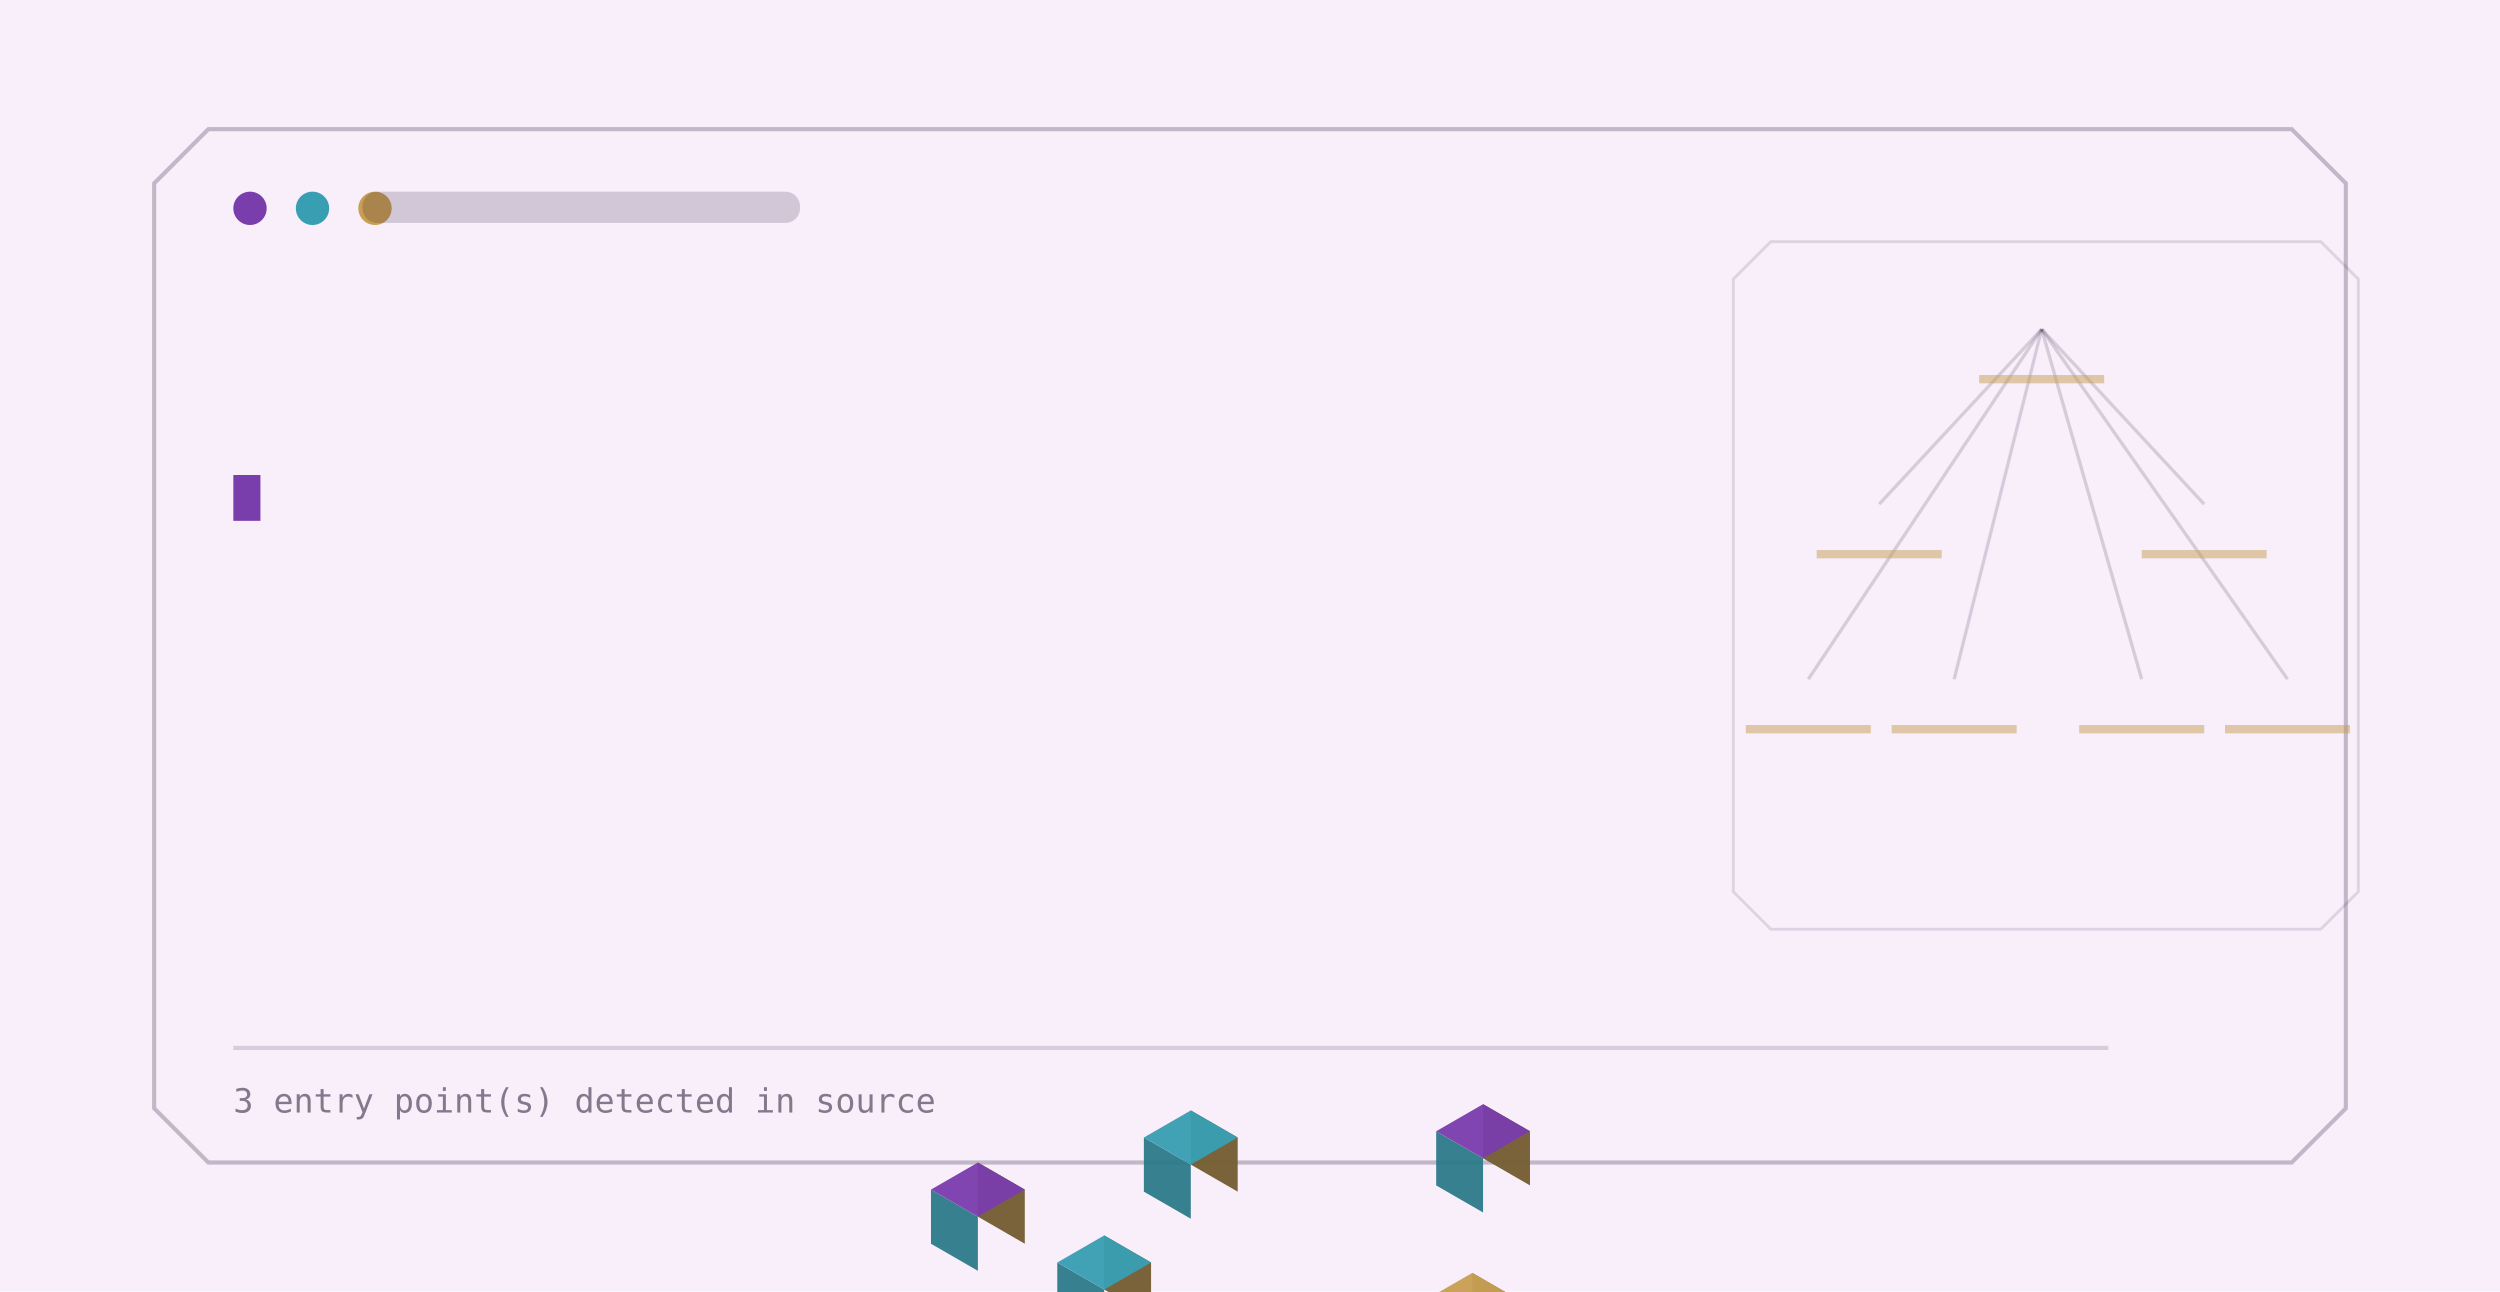
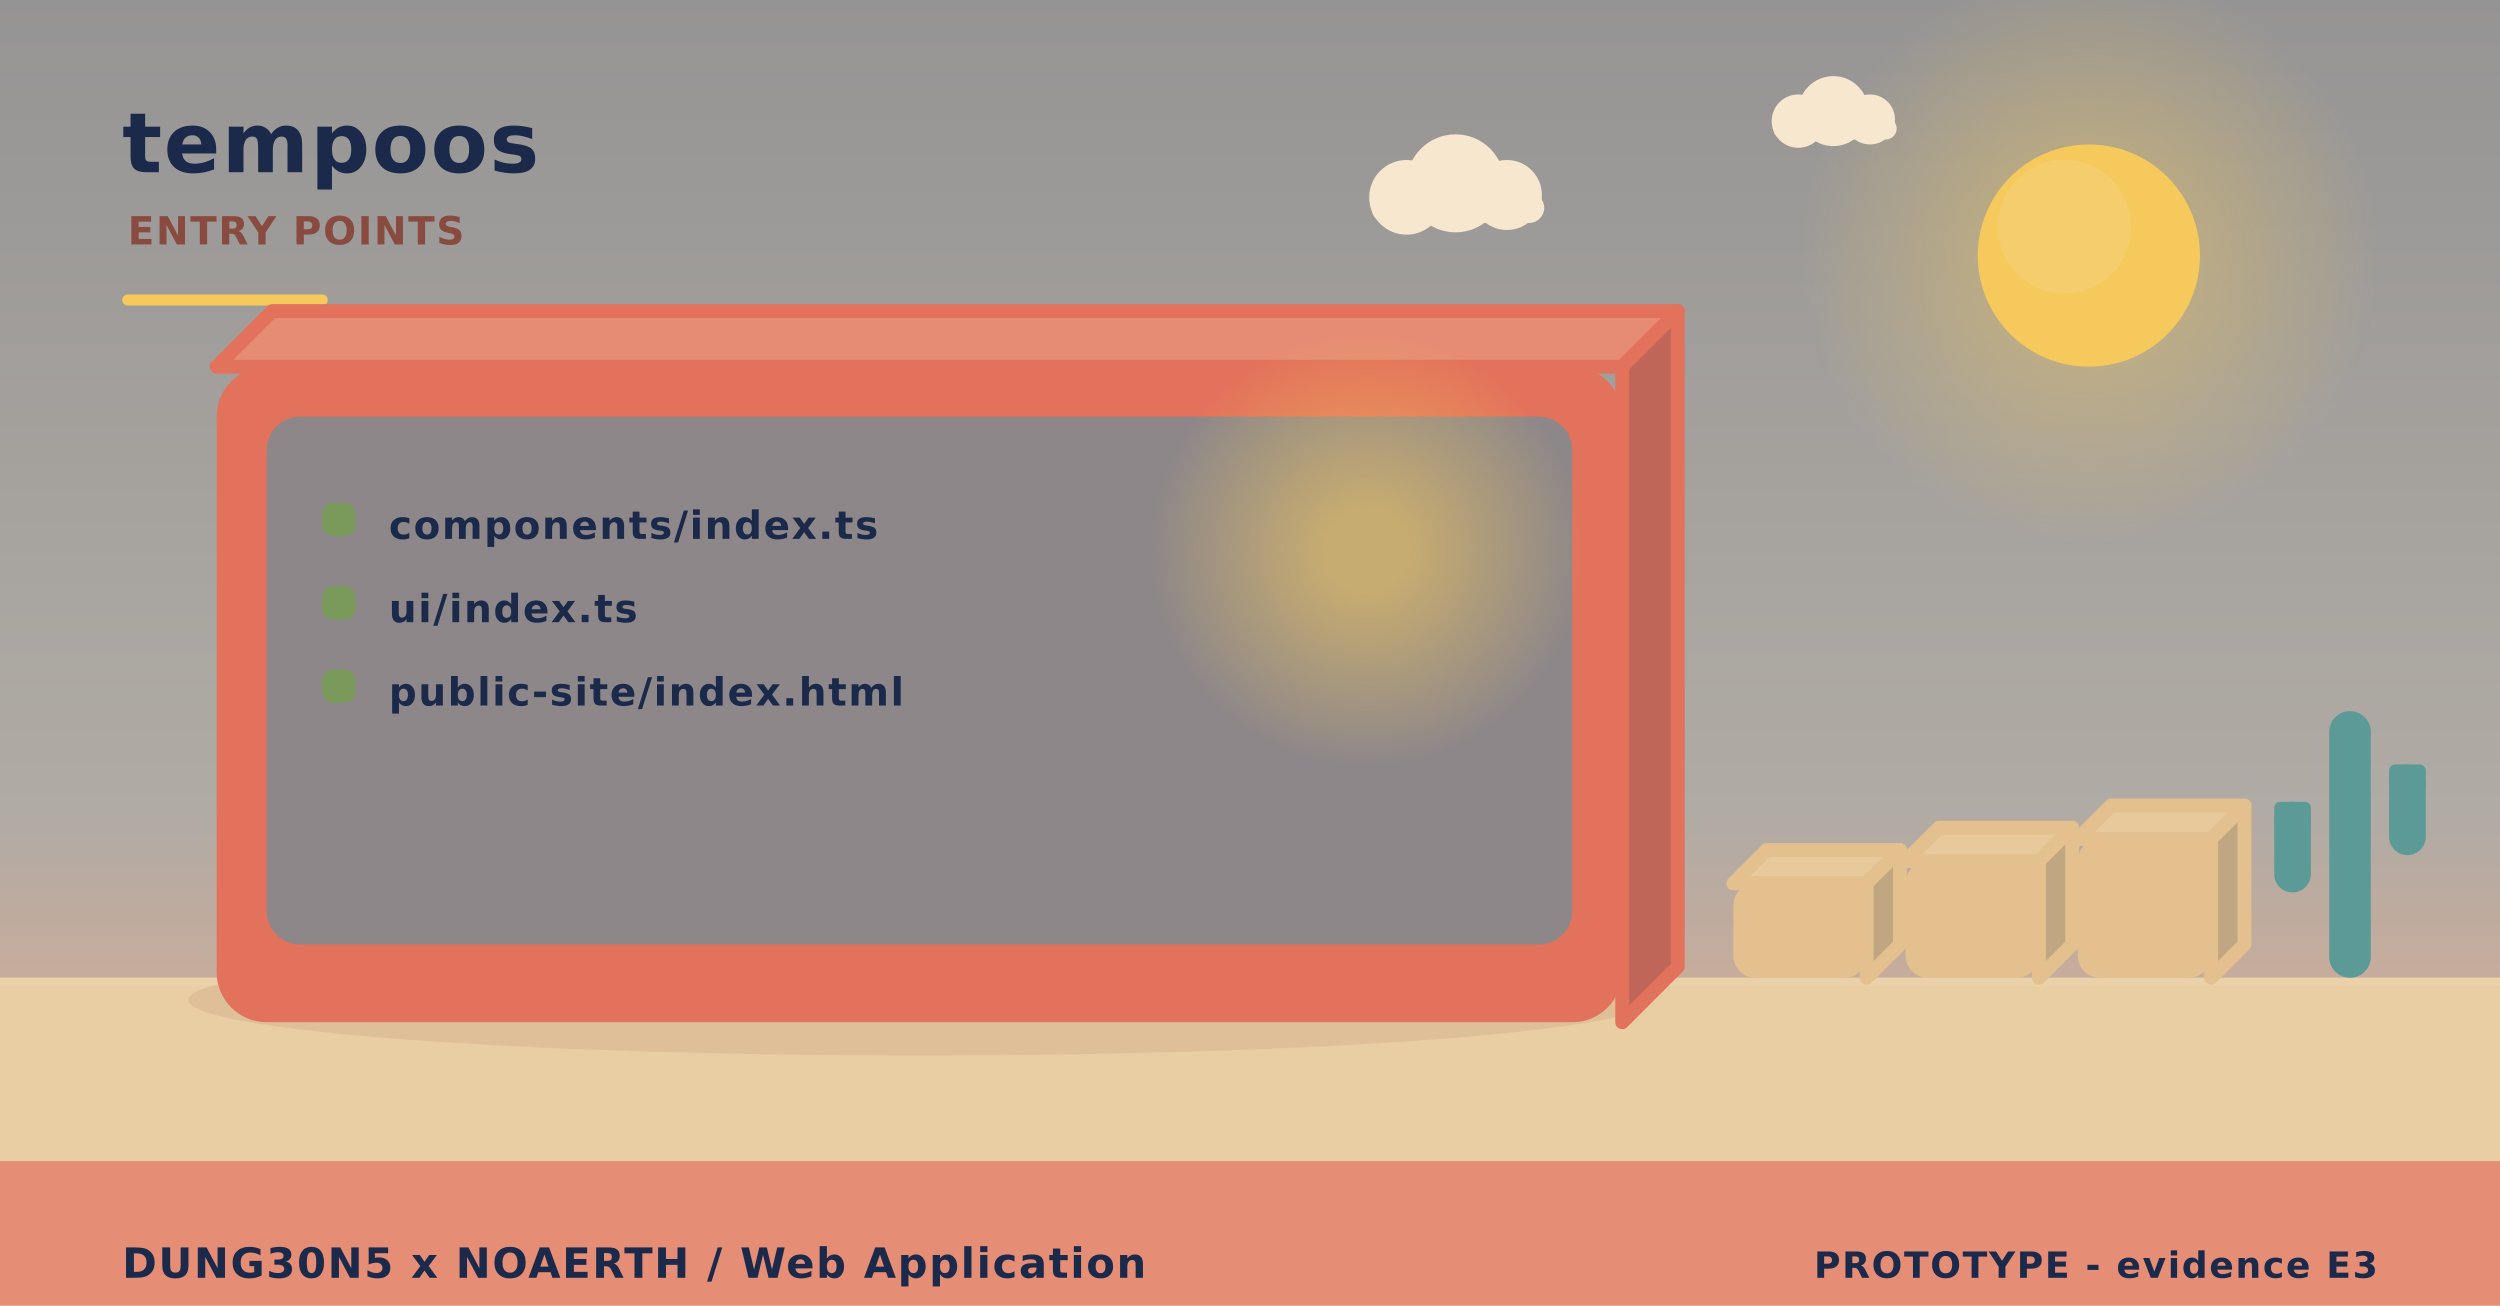
- <svg xmlns="http://www.w3.org/2000/svg" viewBox="0 0 1200 620" width="1200" height="620" role="img" aria-label="tempoos command surface">
-   <rect width="1200" height="620" fill="#f8effb" />
-   <defs>
-     <linearGradient id="gt" x1="0" y1="0" x2="1" y2="1">
-       <stop offset="0%" stop-color="#7a3dac" />
-       <stop offset="100%" stop-color="#389eb2" />
-     </linearGradient>
-   </defs>
-   <path d="M100.00,62.00 H1100.00 L1126.00,88.00 V532.00 L1100.00,558.00 H100.00 L74.00,532.00 V88.00 Z" fill="none" stroke="rgba(37,22,52,0.300)" stroke-width="2.00" opacity="0.85" />
-   <circle cx="120.00" cy="100.00" r="8.00" fill="#7a3dac" opacity="1.00" />
-   <circle cx="150.00" cy="100.00" r="8.00" fill="#389eb2" opacity="1.00" />
-   <circle cx="180.00" cy="100.00" r="8.00" fill="#c79e52" opacity="1.00" />
-   <rect x="174.00" y="92.00" width="210.00" height="15.00" rx="7.00" fill="rgba(37,22,52,0.180)" opacity="1.00" />
-   <text x="112" y="148" font-family="ui-monospace,SFMono-Regular,Menlo,monospace" font-size="21" fill="rgba(37,22,52,0.800)" opacity="0">components/index.ts<animate attributeName="opacity" values="0;1;1;0" dur="1.5s" begin="0.0s" repeatCount="indefinite" />
-   </text>
-   <text x="112" y="182" font-family="ui-monospace,SFMono-Regular,Menlo,monospace" font-size="21" fill="rgba(37,22,52,0.800)" opacity="0">ui/index.ts<animate attributeName="opacity" values="0;1;1;0" dur="1.5s" begin="1.5s" repeatCount="indefinite" />
-   </text>
-   <text x="112" y="216" font-family="ui-monospace,SFMono-Regular,Menlo,monospace" font-size="21" fill="rgba(37,22,52,0.800)" opacity="0">public-site/index.html<animate attributeName="opacity" values="0;1;1;0" dur="1.5s" begin="3.0s" repeatCount="indefinite" />
-   </text>
-   <rect x="112" y="228" width="13" height="22" fill="#7a3dac">
-     <animate attributeName="opacity" values="1;0;1" dur="1.05s" begin="0s" repeatCount="indefinite" />
-   </rect>
-   <path d="M850.00,116.00 H1114.00 L1132.00,134.00 V428.00 L1114.00,446.00 H850.00 L832.00,428.00 V134.00 Z" fill="none" stroke="rgba(37,22,52,0.180)" stroke-width="1.40" opacity="0.70" />
-   <line x1="980.00" y1="158.00" x2="902.00" y2="242.00" stroke="rgba(37,22,52,0.300)" stroke-width="1.60" opacity="0.55" />
-   <line x1="980.00" y1="158.00" x2="1058.00" y2="242.00" stroke="rgba(37,22,52,0.300)" stroke-width="1.60" opacity="0.55" />
-   <line x1="980.00" y1="158.00" x2="868.00" y2="326.00" stroke="rgba(37,22,52,0.300)" stroke-width="1.60" opacity="0.55" />
-   <line x1="980.00" y1="158.00" x2="938.00" y2="326.00" stroke="rgba(37,22,52,0.300)" stroke-width="1.60" opacity="0.55" />
-   <line x1="980.00" y1="158.00" x2="1028.00" y2="326.00" stroke="rgba(37,22,52,0.300)" stroke-width="1.60" opacity="0.55" />
-   <line x1="980.00" y1="158.00" x2="1098.00" y2="326.00" stroke="rgba(37,22,52,0.300)" stroke-width="1.60" opacity="0.55" />
-   <polygon points="711.87,556.00 734.39,569.00 734.39,543.00 711.87,530.00" fill="#735c30" opacity="0.95" />
-   <polygon points="689.36,569.00 711.87,582.00 711.87,556.00 689.36,543.00" fill="#2c7b8b" opacity="0.95" />
-   <polygon points="711.87,530.00 734.39,543.00 711.87,556.00 689.36,543.00" fill="#7a3dac" opacity="0.95" />
+ <svg xmlns="http://www.w3.org/2000/svg" width="900" height="470" viewBox="0 0 900 470" role="img" aria-label="tempoos - how it is operated">
+   <linearGradient id="skyt" x1="0" y1="0" x2="0" y2="1">
+     <stop offset="0" stop-color="#959494" />
+     <stop offset="0.62" stop-color="#b0aba4" />
+     <stop offset="1" stop-color="#f3ad8a" />
+   </linearGradient>
+   <rect width="900" height="470" fill="url(#skyt)" />
+   <radialGradient id="sunt">
+     <stop offset="0.35" stop-color="#f5c95c" stop-opacity="0.34" />
+     <stop offset="1" stop-color="#f5c95c" stop-opacity="0" />
+   </radialGradient>
+   <circle cx="752" cy="92" r="104" fill="url(#sunt)" />
+   <circle cx="752" cy="92" r="40" fill="#f5c95c" />
+   <circle cx="743.2" cy="81.6" r="24" fill="#f5d27e" opacity="0.5" />
  <g>
-     <rect x="950.00" y="180.00" width="60.00" height="4.00" rx="0.00" fill="rgba(199,158,82,0.500)" opacity="1.00" />
-     <animate attributeName="opacity" values="0.25;1.0;0.25" dur="9.6s" begin="0.0s" repeatCount="indefinite" />
+     <circle cx="524" cy="66" r="17.64" fill="#f6e7ce" />
+     <circle cx="506.36" cy="71.04" r="13.44" fill="#f6e7ce" />
+     <circle cx="542.48" cy="70.2" r="12.6" fill="#f6e7ce" />
+     <rect x="493.76" y="69.36" width="62.16" height="10.92" rx="5.46" fill="#f6e7ce" />
+     <animateTransform attributeName="transform" type="translate" values="0 0;24 0;0 0" dur="36s" begin="0s" repeatCount="indefinite" />
  </g>
-   <polygon points="571.58,559.00 594.09,572.00 594.09,546.00 571.58,533.00" fill="#735c30" opacity="0.95" />
-   <polygon points="549.06,572.00 571.58,585.00 571.58,559.00 549.06,546.00" fill="#2c7b8b" opacity="0.95" />
-   <polygon points="571.58,533.00 594.09,546.00 571.58,559.00 549.06,546.00" fill="#389eb2" opacity="0.95" />
  <g>
-     <rect x="872.00" y="264.00" width="60.00" height="4.00" rx="0.00" fill="rgba(199,158,82,0.500)" opacity="1.00" />
-     <animate attributeName="opacity" values="0.25;1.0;0.25" dur="9.6s" begin="0.4s" repeatCount="indefinite" />
+     <circle cx="660" cy="40" r="12.6" fill="#f6e7ce" />
+     <circle cx="647.4" cy="43.6" r="9.6" fill="#f6e7ce" />
+     <circle cx="673.2" cy="43" r="9" fill="#f6e7ce" />
+     <rect x="638.4" y="42.4" width="44.4" height="7.8" rx="3.9" fill="#f6e7ce" />
+     <animateTransform attributeName="transform" type="translate" values="0 0;-18 0;0 0" dur="46s" begin="3s" repeatCount="indefinite" />
  </g>
-   <polygon points="706.68,637.00 729.19,650.00 729.19,624.00 706.68,611.00" fill="#735c30" opacity="0.95" />
-   <polygon points="684.16,650.00 706.68,663.00 706.68,637.00 684.16,624.00" fill="#2c7b8b" opacity="0.95" />
-   <polygon points="706.68,611.00 729.19,624.00 706.68,637.00 684.16,624.00" fill="#c79e52" opacity="0.95" />
+   <rect x="0" y="352" width="900" height="118" fill="#e9cda3" />
+   <rect x="0" y="352" width="900" height="3" fill="#ebd1a9" />
+   <text x="44" y="62" font-family="Verdana,DejaVu Sans,sans-serif" font-size="30" font-weight="700" letter-spacing="0.6" fill="#1b2a4a" text-anchor="start">tempoos</text>
+   <text x="46" y="88" font-family="Verdana,DejaVu Sans,sans-serif" font-size="14" font-weight="700" letter-spacing="0.6" fill="#894b3f" text-anchor="start">ENTRY POINTS</text>
+   <rect x="44" y="106" width="74" height="4" rx="2" fill="#f5c95c" />
+   <ellipse cx="331" cy="360" rx="263.2" ry="20" fill="rgba(138,90,68,0.11)" />
+   <path d="M78,132 L584,132 L604,112 L98,112 Z" fill="#e68c74" stroke="#e2725b" stroke-width="5" stroke-linejoin="round" />
+   <path d="M584,132 L604,112 L604,348 L584,368 Z" fill="#c06658" stroke="#e2725b" stroke-width="5" stroke-linejoin="round" />
+   <rect x="78" y="132" width="506" height="236" rx="18" fill="#e2725b" />
+   <rect x="96" y="150" width="470" height="190" rx="12" fill="#88888c" opacity="0.94" />
+   <radialGradient id="lamp34216">
+     <stop offset="0.2" stop-color="#f5c95c" stop-opacity="0.55" />
+     <stop offset="1" stop-color="#f5c95c" stop-opacity="0" />
+   </radialGradient>
+   <circle cx="492" cy="198" r="78" fill="url(#lamp34216)" />
+   <rect x="116" y="181" width="12" height="12" rx="4" fill="#7a9a5c" />
  <g>
-     <rect x="1028.00" y="264.00" width="60.00" height="4.00" rx="0.00" fill="rgba(199,158,82,0.500)" opacity="1.00" />
-     <animate attributeName="opacity" values="0.25;1.0;0.25" dur="9.6s" begin="0.8s" repeatCount="indefinite" />
+     <text x="140" y="194" font-family="Verdana,DejaVu Sans,sans-serif" font-size="14" font-weight="700" letter-spacing="0.6" fill="#1b2a4a" text-anchor="start">components/index.ts</text>
+     <animateTransform attributeName="transform" type="translate" values="0 10;0 0" dur="0.7s" begin="0.4s" fill="freeze" />
  </g>
-   <polygon points="469.39,584.00 491.90,597.00 491.90,571.00 469.39,558.00" fill="#735c30" opacity="0.95" />
-   <polygon points="446.87,597.00 469.39,610.00 469.39,584.00 446.87,571.00" fill="#2c7b8b" opacity="0.95" />
-   <polygon points="469.39,558.00 491.90,571.00 469.39,584.00 446.87,571.00" fill="#7a3dac" opacity="0.95" />
+   <rect x="116" y="211" width="12" height="12" rx="4" fill="#7a9a5c" />
  <g>
-     <rect x="838.00" y="348.00" width="60.00" height="4.00" rx="0.00" fill="rgba(199,158,82,0.500)" opacity="1.00" />
-     <animate attributeName="opacity" values="0.25;1.0;0.25" dur="9.6s" begin="1.2s" repeatCount="indefinite" />
+     <text x="140" y="224" font-family="Verdana,DejaVu Sans,sans-serif" font-size="14" font-weight="700" letter-spacing="0.6" fill="#1b2a4a" text-anchor="start">ui/index.ts</text>
+     <animateTransform attributeName="transform" type="translate" values="0 10;0 0" dur="0.7s" begin="0.7s" fill="freeze" />
  </g>
-   <polygon points="530.01,619.00 552.52,632.00 552.52,606.00 530.01,593.00" fill="#735c30" opacity="0.95" />
-   <polygon points="507.49,632.00 530.01,645.00 530.01,619.00 507.49,606.00" fill="#2c7b8b" opacity="0.95" />
-   <polygon points="530.01,593.00 552.52,606.00 530.01,619.00 507.49,606.00" fill="#389eb2" opacity="0.95" />
+   <rect x="116" y="241" width="12" height="12" rx="4" fill="#7a9a5c" />
  <g>
-     <rect x="908.00" y="348.00" width="60.00" height="4.00" rx="0.00" fill="rgba(199,158,82,0.500)" opacity="1.00" />
-     <animate attributeName="opacity" values="0.25;1.0;0.25" dur="9.6s" begin="1.6s" repeatCount="indefinite" />
+     <text x="140" y="254" font-family="Verdana,DejaVu Sans,sans-serif" font-size="14" font-weight="700" letter-spacing="0.6" fill="#1b2a4a" text-anchor="start">public-site/index.html</text>
+     <animateTransform attributeName="transform" type="translate" values="0 10;0 0" dur="0.7s" begin="1s" fill="freeze" />
  </g>
-   <polygon points="607.95,664.00 630.47,677.00 630.47,651.00 607.95,638.00" fill="#735c30" opacity="0.95" />
-   <polygon points="585.43,677.00 607.95,690.00 607.95,664.00 585.43,651.00" fill="#2c7b8b" opacity="0.95" />
-   <polygon points="607.95,638.00 630.47,651.00 607.95,664.00 585.43,651.00" fill="#c79e52" opacity="0.95" />
-   <g>
-     <rect x="998.00" y="348.00" width="60.00" height="4.00" rx="0.00" fill="rgba(199,158,82,0.500)" opacity="1.00" />
-     <animate attributeName="opacity" values="0.25;1.0;0.25" dur="9.6s" begin="2.0s" repeatCount="indefinite" />
-   </g>
-   <polygon points="668.57,699.00 691.09,712.00 691.09,686.00 668.57,673.00" fill="#735c30" opacity="0.95" />
-   <polygon points="646.05,712.00 668.57,725.00 668.57,699.00 646.05,686.00" fill="#2c7b8b" opacity="0.95" />
-   <polygon points="668.57,673.00 691.09,686.00 668.57,699.00 646.05,686.00" fill="#7a3dac" opacity="0.95" />
-   <g>
-     <rect x="1068.00" y="348.00" width="60.00" height="4.00" rx="0.00" fill="rgba(199,158,82,0.500)" opacity="1.00" />
-     <animate attributeName="opacity" values="0.25;1.0;0.25" dur="9.6s" begin="2.4s" repeatCount="indefinite" />
-   </g>
-   <rect x="112.00" y="502.00" width="900.00" height="2.00" rx="0.00" fill="rgba(37,22,52,0.160)" opacity="1.00" />
-   <text x="112" y="534" font-family="ui-monospace,Menlo,monospace" font-size="16" fill="rgba(37,22,52,0.550)">3 entry point(s) detected in source</text>
+   <path d="M624,318 L672,318 L684,306 L636,306 Z" fill="#e7c99b" stroke="#e3c08d" stroke-width="5" stroke-linejoin="round" />
+   <path d="M672,318 L684,306 L684,340 L672,352 Z" fill="#c1a682" stroke="#e3c08d" stroke-width="5" stroke-linejoin="round" />
+   <rect x="624" y="318" width="48" height="34" rx="8" fill="#e3c08d" />
+   <path d="M686,310 L734,310 L746,298 L698,298 Z" fill="#e7c99b" stroke="#e3c08d" stroke-width="5" stroke-linejoin="round" />
+   <path d="M734,310 L746,298 L746,340 L734,352 Z" fill="#c1a682" stroke="#e3c08d" stroke-width="5" stroke-linejoin="round" />
+   <rect x="686" y="310" width="48" height="42" rx="8" fill="#e3c08d" />
+   <path d="M748,302 L796,302 L808,290 L760,290 Z" fill="#e7c99b" stroke="#e3c08d" stroke-width="5" stroke-linejoin="round" />
+   <path d="M796,302 L808,290 L808,340 L796,352 Z" fill="#c1a682" stroke="#e3c08d" stroke-width="5" stroke-linejoin="round" />
+   <rect x="748" y="302" width="48" height="50" rx="8" fill="#e3c08d" />
+   <rect x="838.52" y="256" width="14.96" height="96" rx="7.48" fill="#5b9a97" />
+   <rect x="818.72" y="288.64" width="13.2" height="32.64" rx="6.6" fill="#5b9a97" />
+   <rect x="818.72" y="288.64" width="13.2" height="9.6" rx="2.2" fill="#5b9a97" />
+   <rect x="860.08" y="275.2" width="13.2" height="32.64" rx="6.6" fill="#5b9a97" />
+   <rect x="860.08" y="275.2" width="13.2" height="9.6" rx="2.2" fill="#5b9a97" />
+   <rect x="0" y="418" width="900" height="52" rx="0" fill="#e68972" opacity="0.94" />
+   <text x="44" y="460" font-family="Verdana,DejaVu Sans,sans-serif" font-size="15" font-weight="700" letter-spacing="0.6" fill="#1b2a4a" text-anchor="start">DUNG30N5 x NOAERTH  /  Web Application</text>
+   <text x="856" y="460" font-family="Verdana,DejaVu Sans,sans-serif" font-size="13" font-weight="700" letter-spacing="0.6" fill="#1b2a4a" text-anchor="end">PROTOTYPE  -  evidence E3</text>
</svg>
